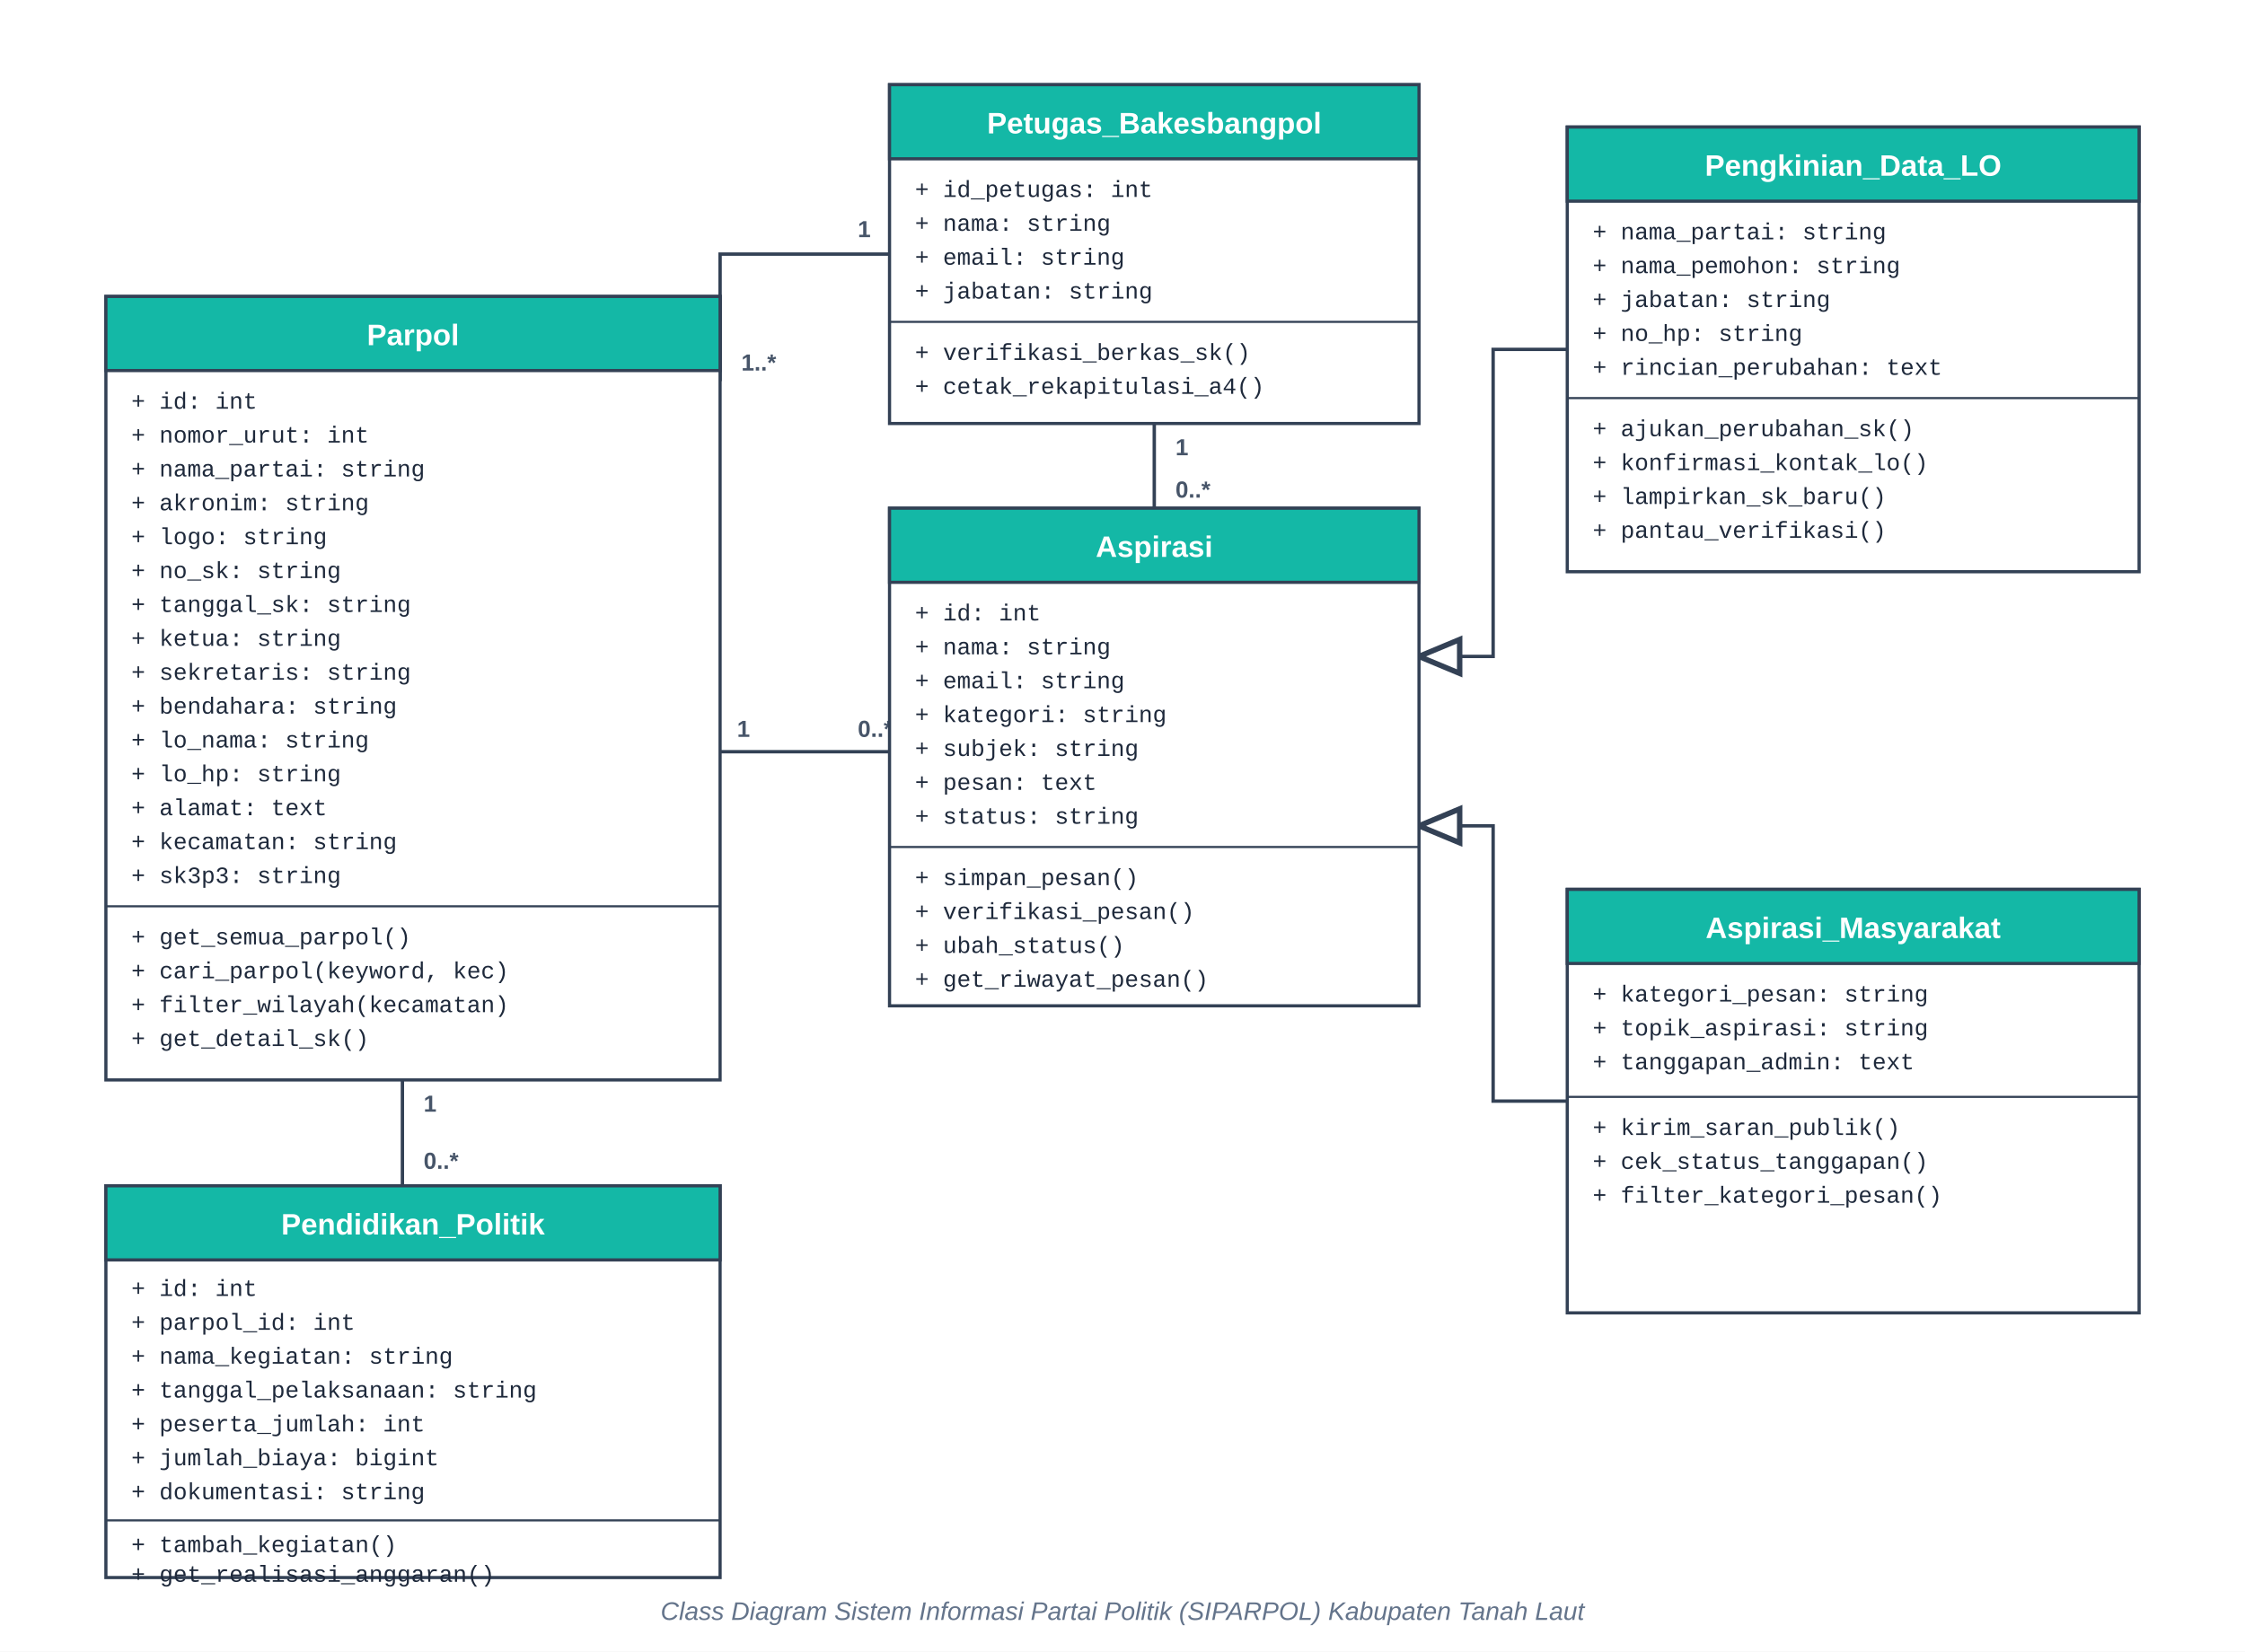
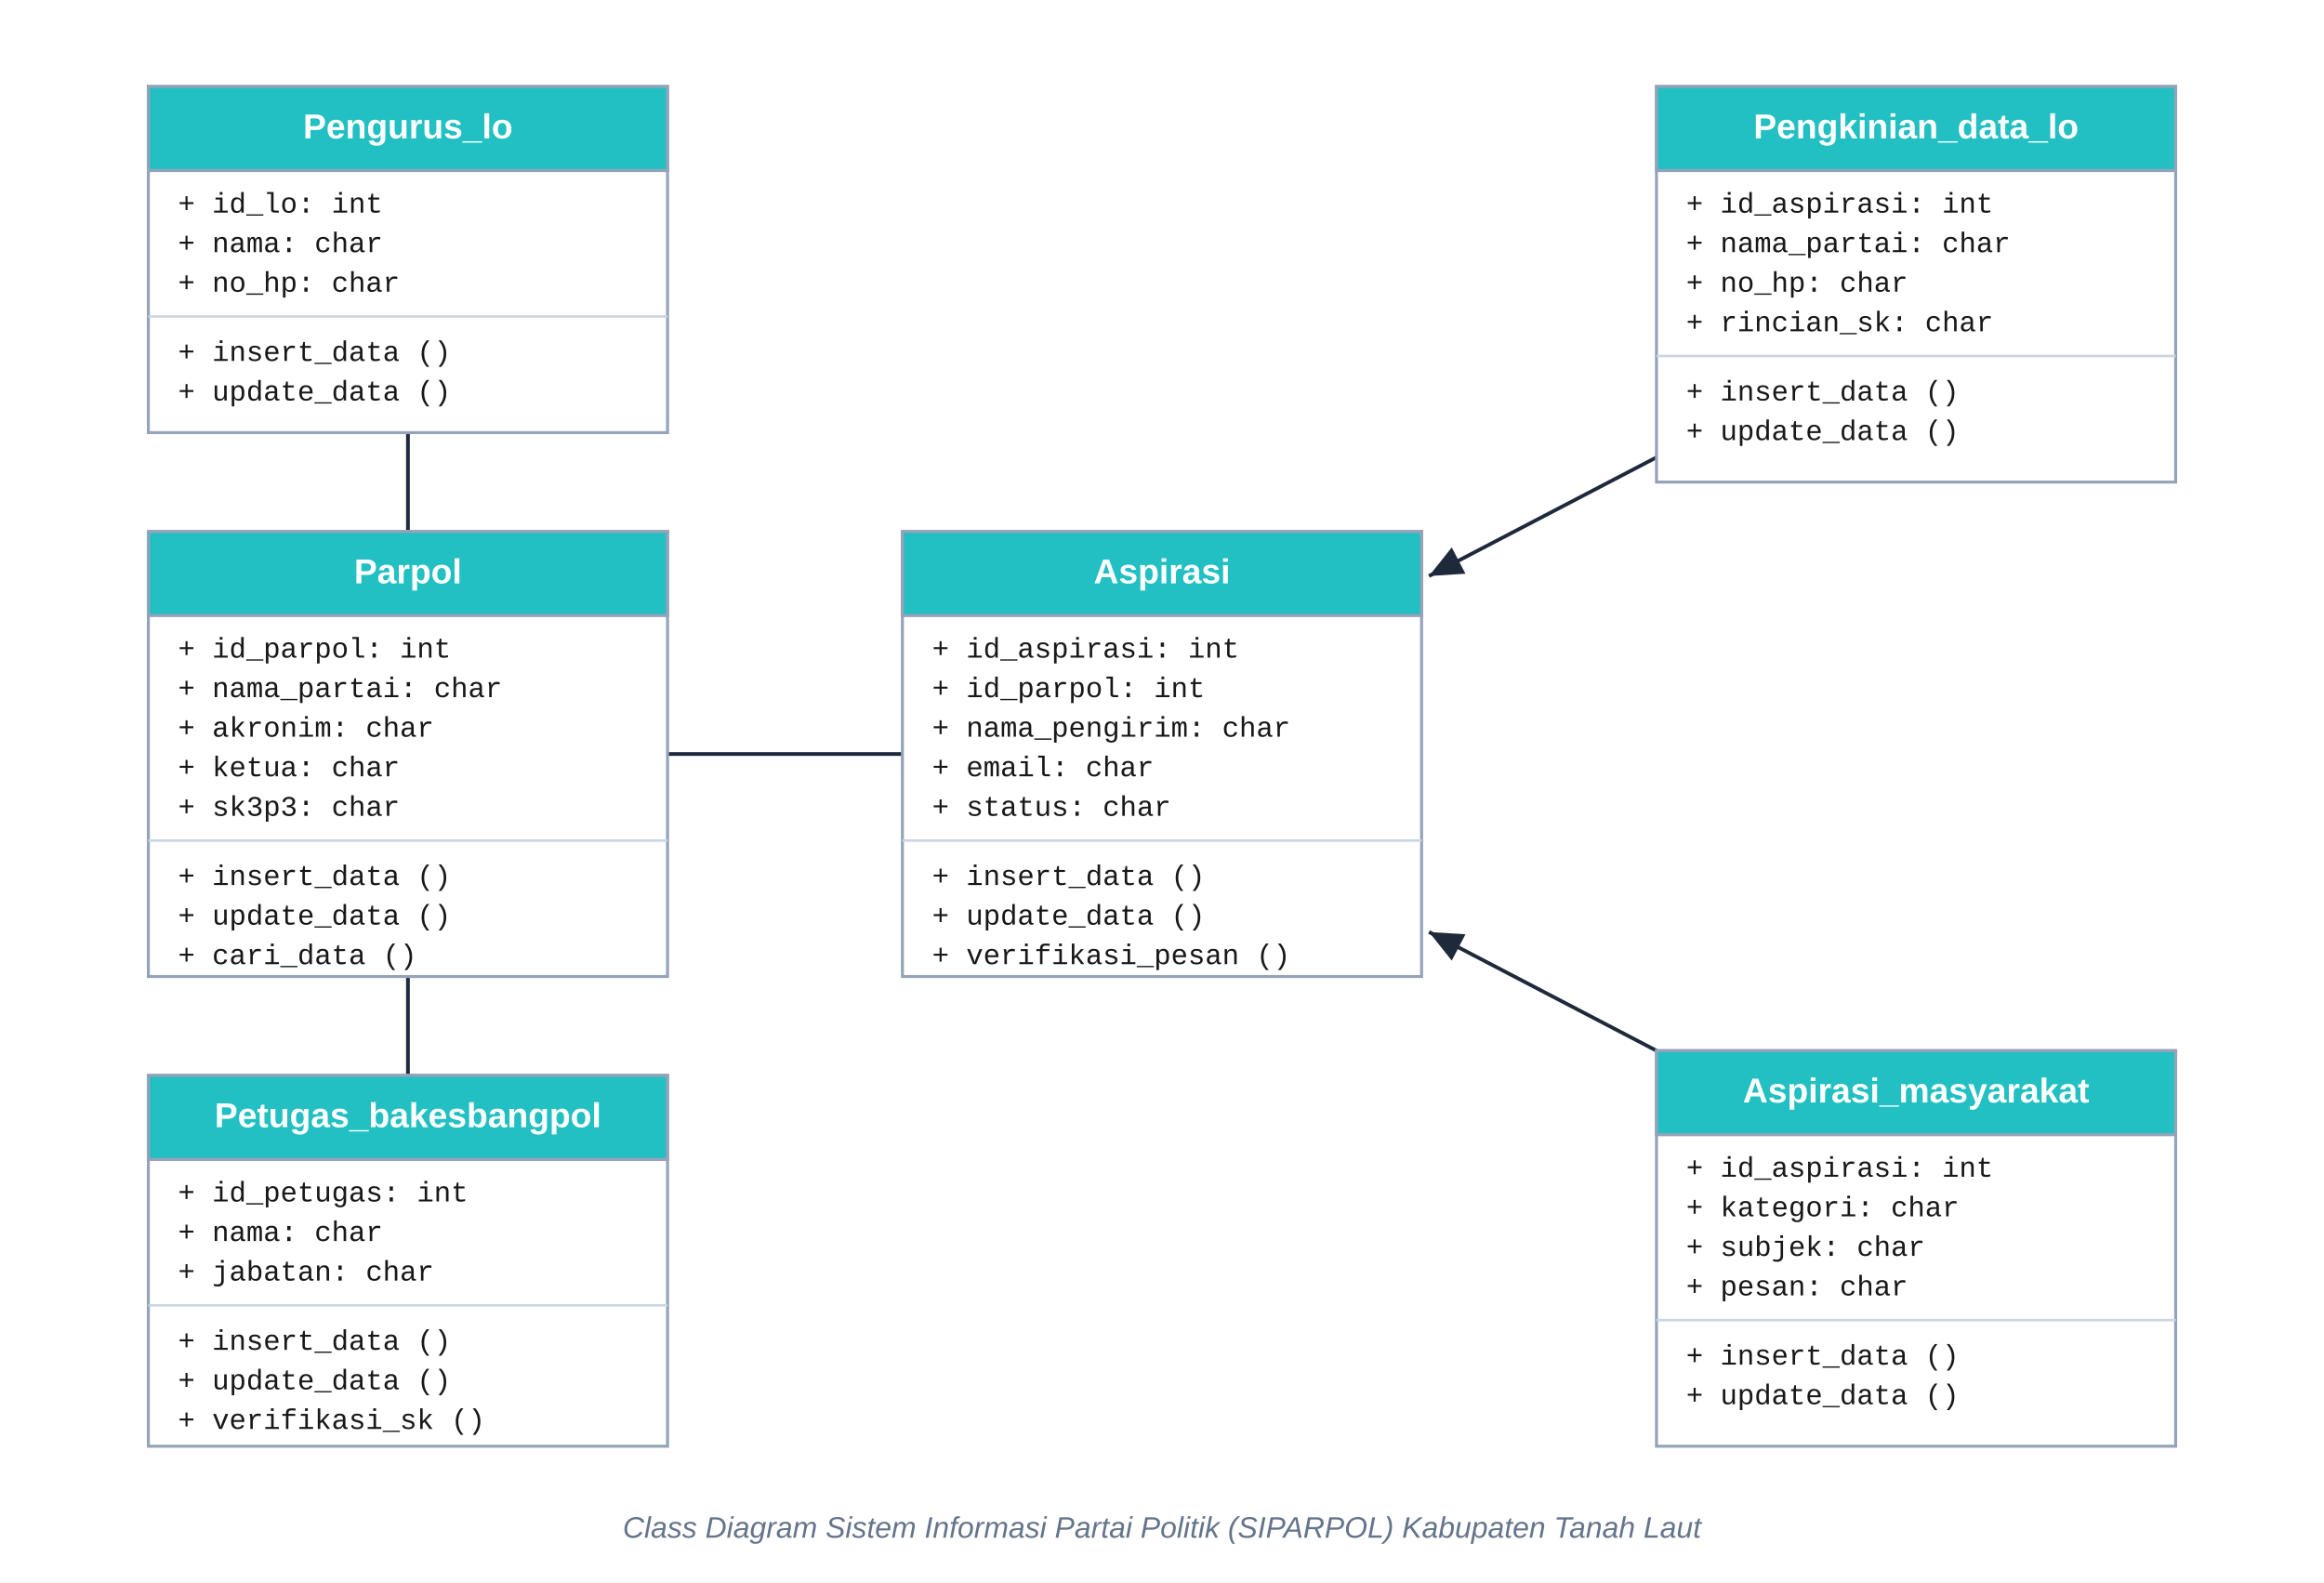
- <svg xmlns="http://www.w3.org/2000/svg" viewBox="0 0 1060 780" width="100%" height="100%">
+ <svg xmlns="http://www.w3.org/2000/svg" viewBox="0 0 940 640" width="100%" height="100%">
  <defs>
    <style>
-       .class-title { font-family: "Segoe UI", Arial, sans-serif; font-size: 14px; font-weight: 700; fill: #ffffff; text-anchor: middle; }
-       .class-text { font-family: "Consolas", "Courier New", monospace; font-size: 11px; fill: #1e293b; }
-       .class-comment { font-family: "Segoe UI", Arial, sans-serif; font-size: 10px; font-style: italic; fill: #64748b; }
-       .assoc-line { stroke: #334155; stroke-width: 1.6; fill: none; }
-       .multiplicity { font-family: "Segoe UI", Arial, sans-serif; font-size: 11px; font-weight: 600; fill: #475569; }
+       .class-hdr { font-family: "Segoe UI", Arial, sans-serif; font-size: 14px; font-weight: bold; fill: #ffffff; text-anchor: middle; dominant-baseline: middle; }
+       .class-body { font-family: "Consolas", "Courier New", monospace; font-size: 11.5px; fill: #18181b; }
+       .class-box { fill: #ffffff; stroke: #94a3b8; stroke-width: 1.2; }
+       .hdr-rect { fill: #22c0c3; stroke: #94a3b8; stroke-width: 1.2; }
+       .div-line { stroke: #cbd5e1; stroke-width: 1; }
+       .conn-line { stroke: #1e293b; stroke-width: 1.5; fill: none; }
      .caption { font-family: "Segoe UI", Arial, sans-serif; font-size: 12px; font-style: italic; fill: #64748b; text-anchor: middle; }
    </style>
-     <marker id="inheritance" markerWidth="14" markerHeight="14" refX="13" refY="7" orient="auto">
-       <polygon points="1,2 13,7 1,12" fill="#ffffff" stroke="#334155" stroke-width="1.6" />
+     <marker id="arrow" markerWidth="10" markerHeight="10" refX="9" refY="5" orient="auto">
+       <path d="M 0 1 L 9 5 L 0 9 z" fill="#1e293b" />
    </marker>
  </defs>
-   <rect width="1060" height="780" fill="#ffffff" />
-   <line x1="190" y1="510" x2="190" y2="560" class="assoc-line" />
-   <text x="200" y="525" class="multiplicity">1</text>
-   <text x="200" y="552" class="multiplicity">0..*</text>
-   <path d="M 420 120 L 340 120 L 340 180" class="assoc-line" />
-   <text x="405" y="112" class="multiplicity">1</text>
-   <text x="350" y="175" class="multiplicity">1..*</text>
-   <line x1="545" y1="200" x2="545" y2="240" class="assoc-line" />
-   <text x="555" y="215" class="multiplicity">1</text>
-   <text x="555" y="235" class="multiplicity">0..*</text>
-   <line x1="340" y1="355" x2="420" y2="355" class="assoc-line" />
-   <text x="348" y="348" class="multiplicity">1</text>
-   <text x="405" y="348" class="multiplicity">0..*</text>
-   <path d="M 740 165 L 705 165 L 705 310 L 670 310" class="assoc-line" marker-end="url(#inheritance)" />
-   <path d="M 740 520 L 705 520 L 705 390 L 670 390" class="assoc-line" marker-end="url(#inheritance)" />
-   <g id="class-parpol">
-     <rect x="50" y="140" width="290" height="370" fill="#ffffff" stroke="#334155" stroke-width="1.5" />
-     <rect x="50" y="140" width="290" height="35" fill="#14b8a6" stroke="#334155" stroke-width="1.5" />
-     <text x="195" y="163" class="class-title">Parpol</text>
-     <text x="62" y="193" class="class-text">+ id: int</text>
-     <text x="62" y="209" class="class-text">+ nomor_urut: int</text>
-     <text x="62" y="225" class="class-text">+ nama_partai: string</text>
-     <text x="62" y="241" class="class-text">+ akronim: string</text>
-     <text x="62" y="257" class="class-text">+ logo: string</text>
-     <text x="62" y="273" class="class-text">+ no_sk: string</text>
-     <text x="62" y="289" class="class-text">+ tanggal_sk: string</text>
-     <text x="62" y="305" class="class-text">+ ketua: string</text>
-     <text x="62" y="321" class="class-text">+ sekretaris: string</text>
-     <text x="62" y="337" class="class-text">+ bendahara: string</text>
-     <text x="62" y="353" class="class-text">+ lo_nama: string</text>
-     <text x="62" y="369" class="class-text">+ lo_hp: string</text>
-     <text x="62" y="385" class="class-text">+ alamat: text</text>
-     <text x="62" y="401" class="class-text">+ kecamatan: string</text>
-     <text x="62" y="417" class="class-text">+ sk3p3: string</text>
-     <line x1="50" y1="428" x2="340" y2="428" stroke="#334155" stroke-width="1" />
-     <text x="62" y="446" class="class-text">+ get_semua_parpol()</text>
-     <text x="62" y="462" class="class-text">+ cari_parpol(keyword, kec)</text>
-     <text x="62" y="478" class="class-text">+ filter_wilayah(kecamatan)</text>
-     <text x="62" y="494" class="class-text">+ get_detail_sk()</text>
+   <rect width="940" height="640" fill="#ffffff" />
+   <line x1="165" y1="175" x2="165" y2="215" class="conn-line" />
+   <line x1="165" y1="395" x2="165" y2="435" class="conn-line" />
+   <line x1="270" y1="305" x2="365" y2="305" class="conn-line" />
+   <line x1="670" y1="185" x2="578" y2="233" class="conn-line" marker-end="url(#arrow)" />
+   <line x1="670" y1="425" x2="578" y2="377" class="conn-line" marker-end="url(#arrow)" />
+   <g id="box-pengurus-lo">
+     <rect x="60" y="35" width="210" height="140" class="class-box" />
+     <rect x="60" y="35" width="210" height="34" class="hdr-rect" />
+     <text x="165" y="52" class="class-hdr">Pengurus_lo</text>
+     <text x="72" y="86" class="class-body">+ id_lo: int</text>
+     <text x="72" y="102" class="class-body">+ nama: char</text>
+     <text x="72" y="118" class="class-body">+ no_hp: char</text>
+     <line x1="60" y1="128" x2="270" y2="128" class="div-line" />
+     <text x="72" y="146" class="class-body">+ insert_data ()</text>
+     <text x="72" y="162" class="class-body">+ update_data ()</text>
  </g>
-   <g id="class-pendidikan-politik">
-     <rect x="50" y="560" width="290" height="185" fill="#ffffff" stroke="#334155" stroke-width="1.5" />
-     <rect x="50" y="560" width="290" height="35" fill="#14b8a6" stroke="#334155" stroke-width="1.5" />
-     <text x="195" y="583" class="class-title">Pendidikan_Politik</text>
-     <text x="62" y="612" class="class-text">+ id: int</text>
-     <text x="62" y="628" class="class-text">+ parpol_id: int</text>
-     <text x="62" y="644" class="class-text">+ nama_kegiatan: string</text>
-     <text x="62" y="660" class="class-text">+ tanggal_pelaksanaan: string</text>
-     <text x="62" y="676" class="class-text">+ peserta_jumlah: int</text>
-     <text x="62" y="692" class="class-text">+ jumlah_biaya: bigint</text>
-     <text x="62" y="708" class="class-text">+ dokumentasi: string</text>
-     <line x1="50" y1="718" x2="340" y2="718" stroke="#334155" stroke-width="1" />
-     <text x="62" y="733" class="class-text">+ tambah_kegiatan()</text>
-     <text x="62" y="747" class="class-text">+ get_realisasi_anggaran()</text>
+   <g id="box-parpol">
+     <rect x="60" y="215" width="210" height="180" class="class-box" />
+     <rect x="60" y="215" width="210" height="34" class="hdr-rect" />
+     <text x="165" y="232" class="class-hdr">Parpol</text>
+     <text x="72" y="266" class="class-body">+ id_parpol: int</text>
+     <text x="72" y="282" class="class-body">+ nama_partai: char</text>
+     <text x="72" y="298" class="class-body">+ akronim: char</text>
+     <text x="72" y="314" class="class-body">+ ketua: char</text>
+     <text x="72" y="330" class="class-body">+ sk3p3: char</text>
+     <line x1="60" y1="340" x2="270" y2="340" class="div-line" />
+     <text x="72" y="358" class="class-body">+ insert_data ()</text>
+     <text x="72" y="374" class="class-body">+ update_data ()</text>
+     <text x="72" y="390" class="class-body">+ cari_data ()</text>
  </g>
-   <g id="class-petugas">
-     <rect x="420" y="40" width="250" height="160" fill="#ffffff" stroke="#334155" stroke-width="1.5" />
-     <rect x="420" y="40" width="250" height="35" fill="#14b8a6" stroke="#334155" stroke-width="1.5" />
-     <text x="545" y="63" class="class-title">Petugas_Bakesbangpol</text>
-     <text x="432" y="93" class="class-text">+ id_petugas: int</text>
-     <text x="432" y="109" class="class-text">+ nama: string</text>
-     <text x="432" y="125" class="class-text">+ email: string</text>
-     <text x="432" y="141" class="class-text">+ jabatan: string</text>
-     <line x1="420" y1="152" x2="670" y2="152" stroke="#334155" stroke-width="1" />
-     <text x="432" y="170" class="class-text">+ verifikasi_berkas_sk()</text>
-     <text x="432" y="186" class="class-text">+ cetak_rekapitulasi_a4()</text>
+   <g id="box-petugas">
+     <rect x="60" y="435" width="210" height="150" class="class-box" />
+     <rect x="60" y="435" width="210" height="34" class="hdr-rect" />
+     <text x="165" y="452" class="class-hdr">Petugas_bakesbangpol</text>
+     <text x="72" y="486" class="class-body">+ id_petugas: int</text>
+     <text x="72" y="502" class="class-body">+ nama: char</text>
+     <text x="72" y="518" class="class-body">+ jabatan: char</text>
+     <line x1="60" y1="528" x2="270" y2="528" class="div-line" />
+     <text x="72" y="546" class="class-body">+ insert_data ()</text>
+     <text x="72" y="562" class="class-body">+ update_data ()</text>
+     <text x="72" y="578" class="class-body">+ verifikasi_sk ()</text>
  </g>
-   <g id="class-aspirasi">
-     <rect x="420" y="240" width="250" height="235" fill="#ffffff" stroke="#334155" stroke-width="1.5" />
-     <rect x="420" y="240" width="250" height="35" fill="#14b8a6" stroke="#334155" stroke-width="1.5" />
-     <text x="545" y="263" class="class-title">Aspirasi</text>
-     <text x="432" y="293" class="class-text">+ id: int</text>
-     <text x="432" y="309" class="class-text">+ nama: string</text>
-     <text x="432" y="325" class="class-text">+ email: string</text>
-     <text x="432" y="341" class="class-text">+ kategori: string</text>
-     <text x="432" y="357" class="class-text">+ subjek: string</text>
-     <text x="432" y="373" class="class-text">+ pesan: text</text>
-     <text x="432" y="389" class="class-text">+ status: string</text>
-     <line x1="420" y1="400" x2="670" y2="400" stroke="#334155" stroke-width="1" />
-     <text x="432" y="418" class="class-text">+ simpan_pesan()</text>
-     <text x="432" y="434" class="class-text">+ verifikasi_pesan()</text>
-     <text x="432" y="450" class="class-text">+ ubah_status()</text>
-     <text x="432" y="466" class="class-text">+ get_riwayat_pesan()</text>
+   <g id="box-aspirasi">
+     <rect x="365" y="215" width="210" height="180" class="class-box" />
+     <rect x="365" y="215" width="210" height="34" class="hdr-rect" />
+     <text x="470" y="232" class="class-hdr">Aspirasi</text>
+     <text x="377" y="266" class="class-body">+ id_aspirasi: int</text>
+     <text x="377" y="282" class="class-body">+ id_parpol: int</text>
+     <text x="377" y="298" class="class-body">+ nama_pengirim: char</text>
+     <text x="377" y="314" class="class-body">+ email: char</text>
+     <text x="377" y="330" class="class-body">+ status: char</text>
+     <line x1="365" y1="340" x2="575" y2="340" class="div-line" />
+     <text x="377" y="358" class="class-body">+ insert_data ()</text>
+     <text x="377" y="374" class="class-body">+ update_data ()</text>
+     <text x="377" y="390" class="class-body">+ verifikasi_pesan ()</text>
  </g>
-   <g id="class-pengkinian">
-     <rect x="740" y="60" width="270" height="210" fill="#ffffff" stroke="#334155" stroke-width="1.5" />
-     <rect x="740" y="60" width="270" height="35" fill="#14b8a6" stroke="#334155" stroke-width="1.5" />
-     <text x="875" y="83" class="class-title">Pengkinian_Data_LO</text>
-     <text x="752" y="113" class="class-text">+ nama_partai: string</text>
-     <text x="752" y="129" class="class-text">+ nama_pemohon: string</text>
-     <text x="752" y="145" class="class-text">+ jabatan: string</text>
-     <text x="752" y="161" class="class-text">+ no_hp: string</text>
-     <text x="752" y="177" class="class-text">+ rincian_perubahan: text</text>
-     <line x1="740" y1="188" x2="1010" y2="188" stroke="#334155" stroke-width="1" />
-     <text x="752" y="206" class="class-text">+ ajukan_perubahan_sk()</text>
-     <text x="752" y="222" class="class-text">+ konfirmasi_kontak_lo()</text>
-     <text x="752" y="238" class="class-text">+ lampirkan_sk_baru()</text>
-     <text x="752" y="254" class="class-text">+ pantau_verifikasi()</text>
+   <g id="box-pengkinian">
+     <rect x="670" y="35" width="210" height="160" class="class-box" />
+     <rect x="670" y="35" width="210" height="34" class="hdr-rect" />
+     <text x="775" y="52" class="class-hdr">Pengkinian_data_lo</text>
+     <text x="682" y="86" class="class-body">+ id_aspirasi: int</text>
+     <text x="682" y="102" class="class-body">+ nama_partai: char</text>
+     <text x="682" y="118" class="class-body">+ no_hp: char</text>
+     <text x="682" y="134" class="class-body">+ rincian_sk: char</text>
+     <line x1="670" y1="144" x2="880" y2="144" class="div-line" />
+     <text x="682" y="162" class="class-body">+ insert_data ()</text>
+     <text x="682" y="178" class="class-body">+ update_data ()</text>
  </g>
-   <g id="class-aspirasi-publik">
-     <rect x="740" y="420" width="270" height="200" fill="#ffffff" stroke="#334155" stroke-width="1.5" />
-     <rect x="740" y="420" width="270" height="35" fill="#14b8a6" stroke="#334155" stroke-width="1.5" />
-     <text x="875" y="443" class="class-title">Aspirasi_Masyarakat</text>
-     <text x="752" y="473" class="class-text">+ kategori_pesan: string</text>
-     <text x="752" y="489" class="class-text">+ topik_aspirasi: string</text>
-     <text x="752" y="505" class="class-text">+ tanggapan_admin: text</text>
-     <line x1="740" y1="518" x2="1010" y2="518" stroke="#334155" stroke-width="1" />
-     <text x="752" y="536" class="class-text">+ kirim_saran_publik()</text>
-     <text x="752" y="552" class="class-text">+ cek_status_tanggapan()</text>
-     <text x="752" y="568" class="class-text">+ filter_kategori_pesan()</text>
+   <g id="box-aspirasi-masyarakat">
+     <rect x="670" y="425" width="210" height="160" class="class-box" />
+     <rect x="670" y="425" width="210" height="34" class="hdr-rect" />
+     <text x="775" y="442" class="class-hdr">Aspirasi_masyarakat</text>
+     <text x="682" y="476" class="class-body">+ id_aspirasi: int</text>
+     <text x="682" y="492" class="class-body">+ kategori: char</text>
+     <text x="682" y="508" class="class-body">+ subjek: char</text>
+     <text x="682" y="524" class="class-body">+ pesan: char</text>
+     <line x1="670" y1="534" x2="880" y2="534" class="div-line" />
+     <text x="682" y="552" class="class-body">+ insert_data ()</text>
+     <text x="682" y="568" class="class-body">+ update_data ()</text>
  </g>
-   <text x="530" y="765" class="caption">Class Diagram Sistem Informasi Partai Politik (SIPARPOL) Kabupaten Tanah Laut</text>
+   <text x="470" y="622" class="caption">Class Diagram Sistem Informasi Partai Politik (SIPARPOL) Kabupaten Tanah Laut</text>
</svg>
